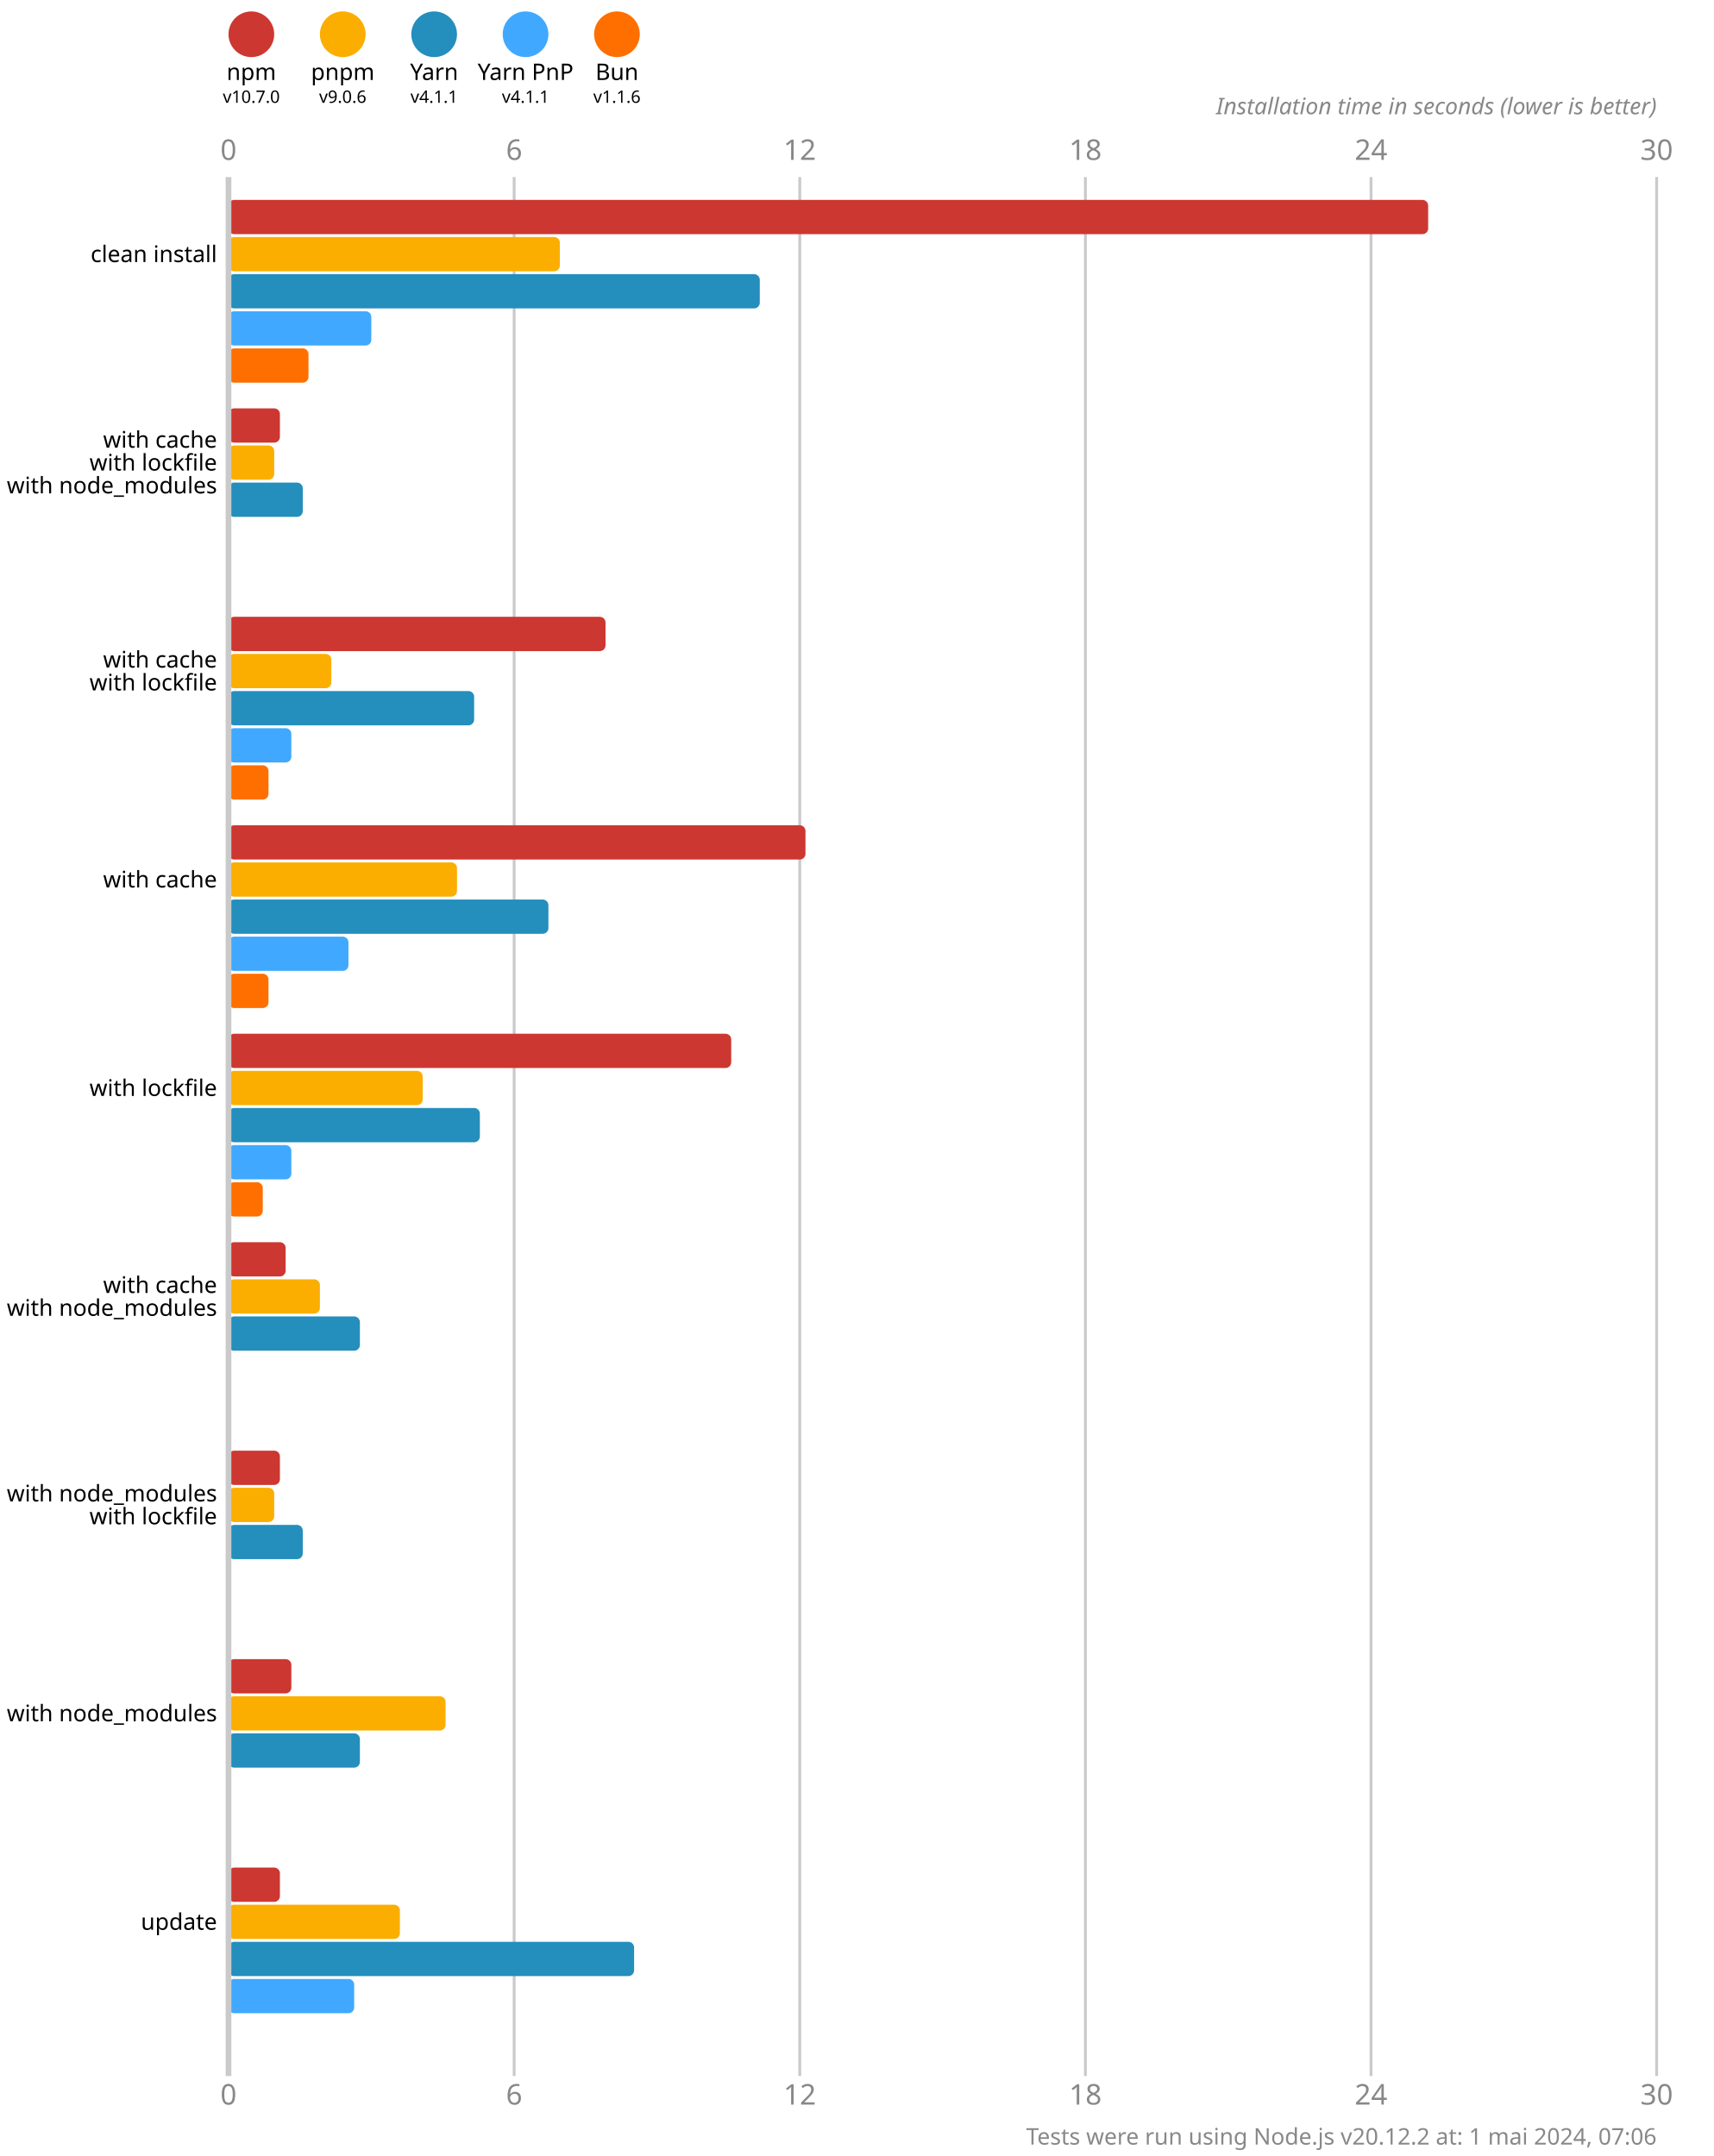
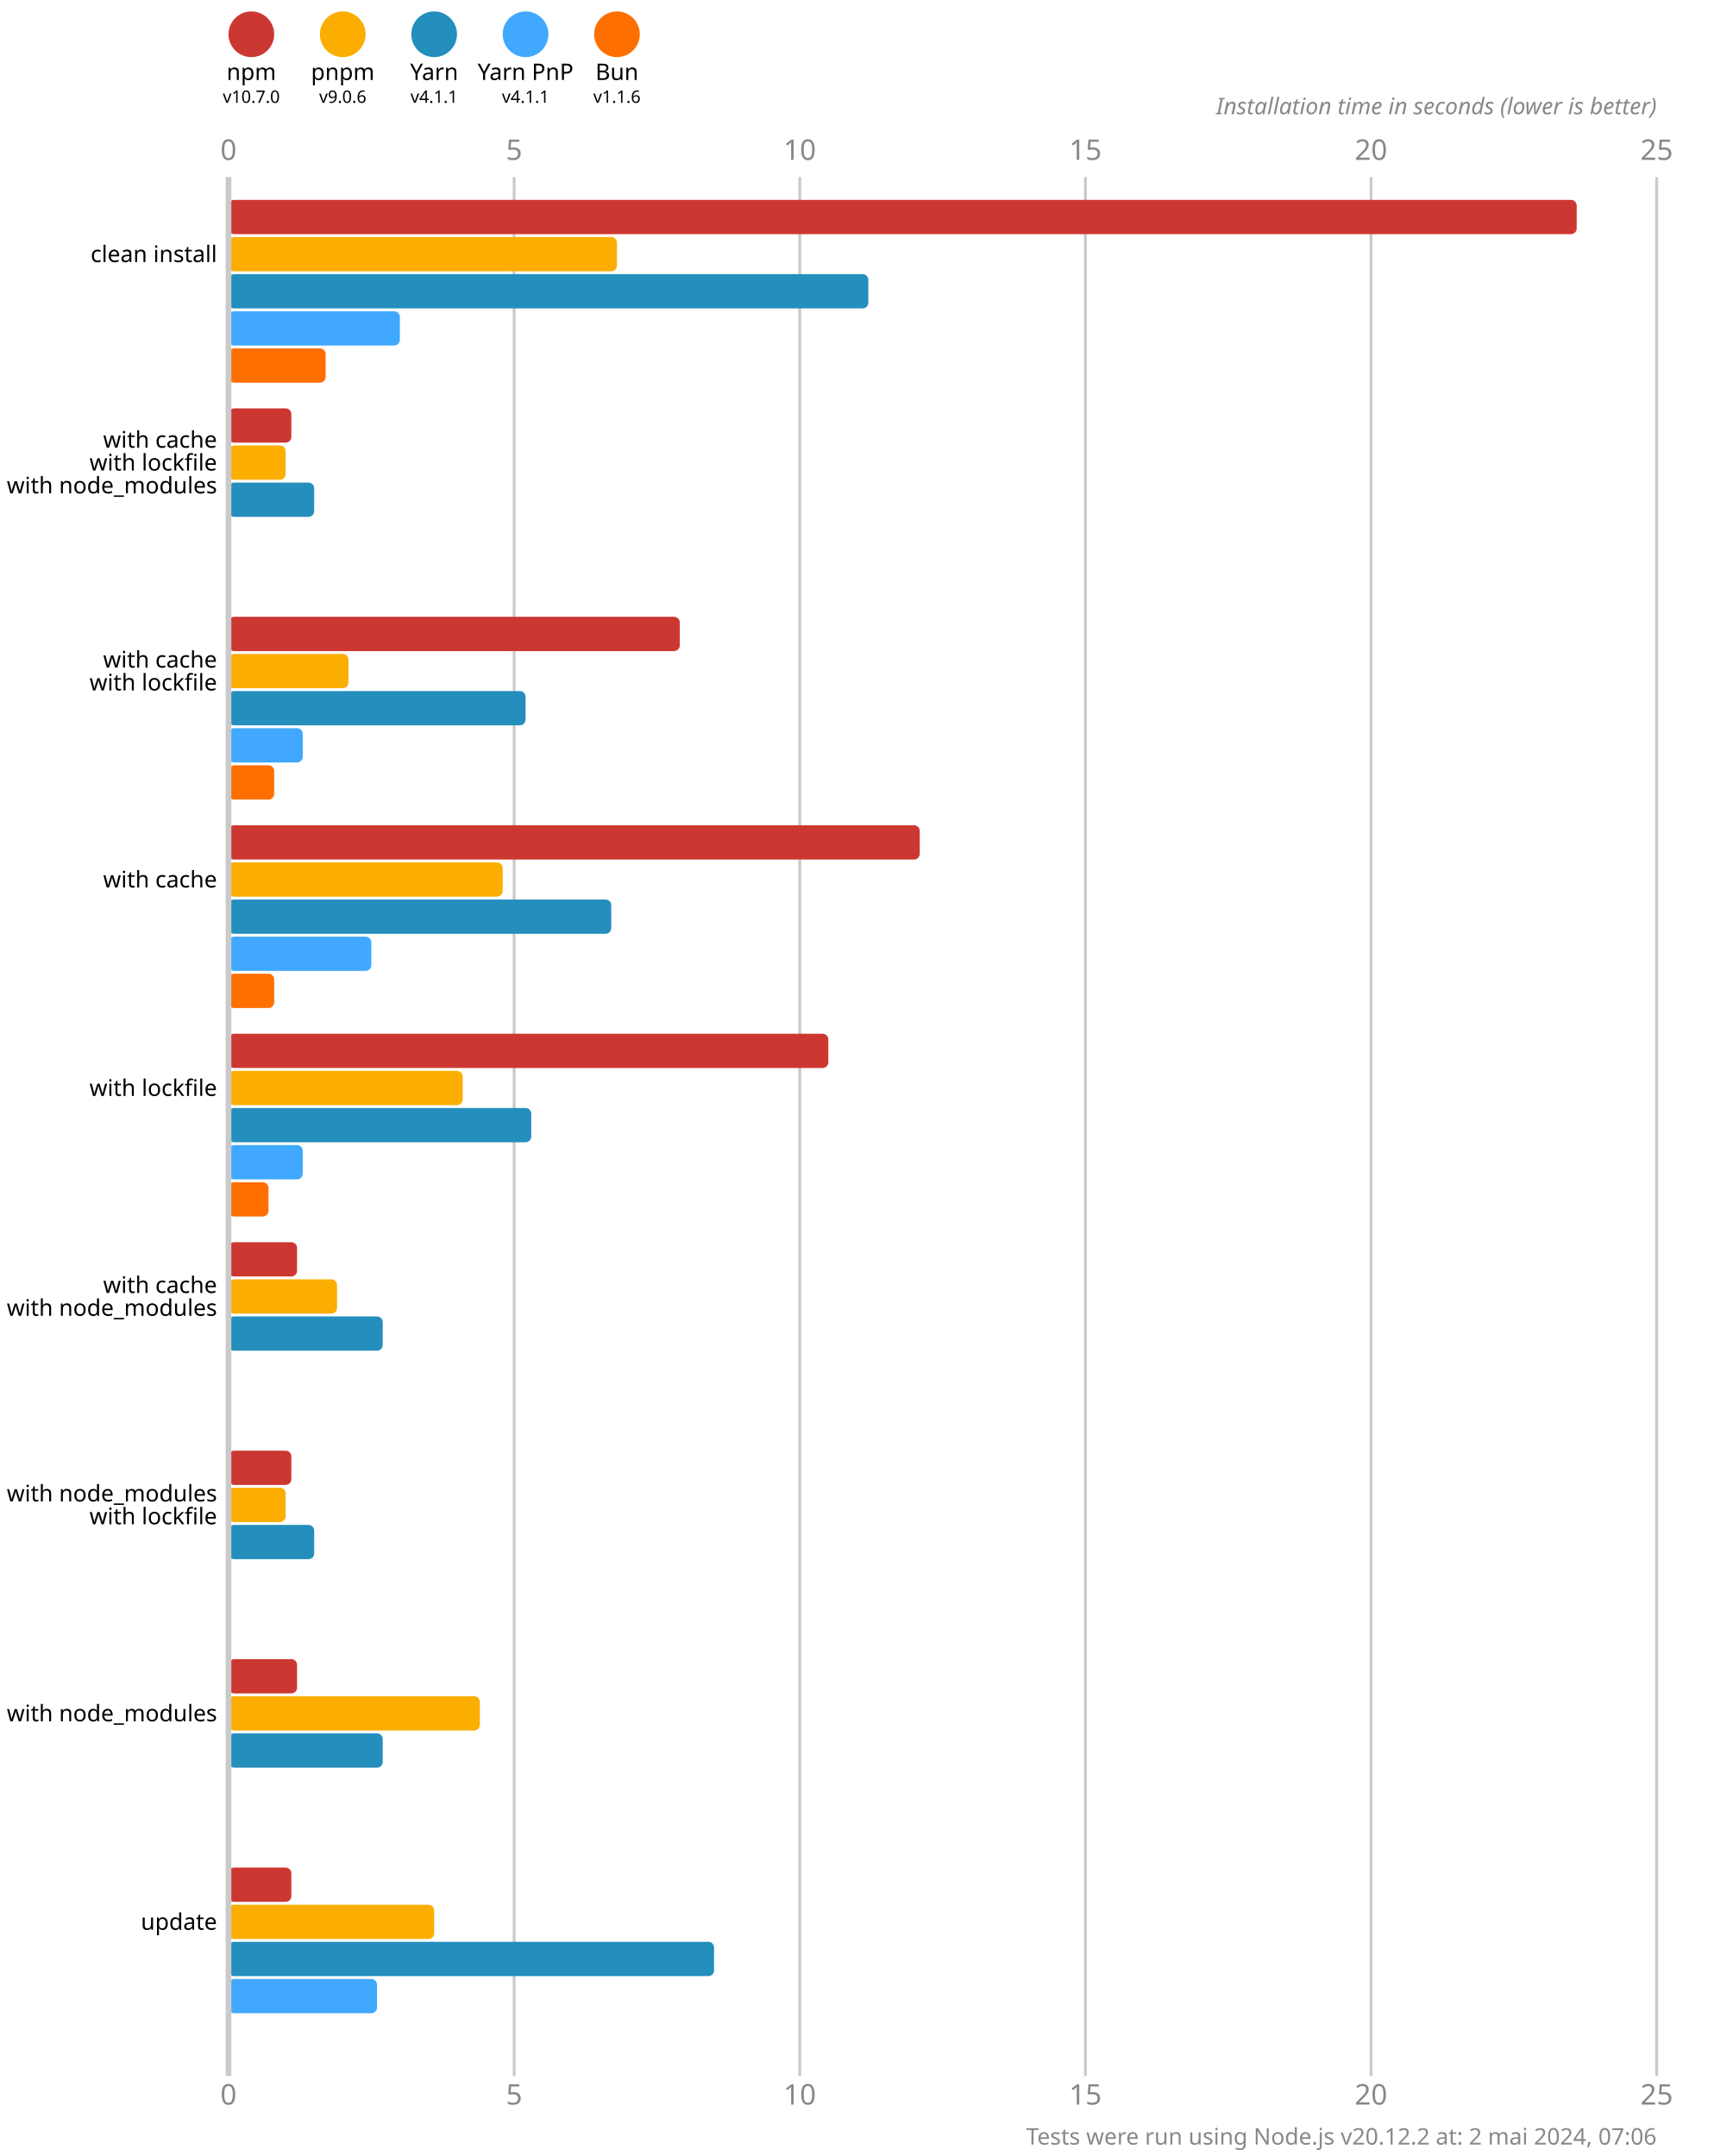
<svg xmlns="http://www.w3.org/2000/svg" version="1.1" viewBox="0 0 300 377.5">
  <style>
    .font { font-family: sans-serif; }
    .s3 { font-size: 3px; }
    .s4 { font-size: 4px; }
    .s5 { font-size: 5px; }
    .line { stroke: #cacaca; }
    .width { stroke-width: 0.5; }
    .text { fill: #888; }
  </style>
  <rect x="0" y="0" width="300" height="377.5" fill="#fff" />
  <circle cx="44" cy="6" r="4" fill="#cd3731" />
  <text x="44" y="14" class="font s4" text-anchor="middle">npm</text>
  <text x="44" y="18" class="font s3" text-anchor="middle">v10.7.0</text>
  <circle cx="60" cy="6" r="4" fill="#fbae00" />
  <text x="60" y="14" class="font s4" text-anchor="middle">pnpm</text>
  <text x="60" y="18" class="font s3" text-anchor="middle">v9.0.6</text>
  <circle cx="76" cy="6" r="4" fill="#248ebd" />
  <text x="76" y="14" class="font s4" text-anchor="middle">Yarn</text>
  <text x="76" y="18" class="font s3" text-anchor="middle">v4.1.1</text>
  <circle cx="92" cy="6" r="4" fill="#40a9ff" />
  <text x="92" y="14" class="font s4" text-anchor="middle">Yarn PnP</text>
  <text x="92" y="18" class="font s3" text-anchor="middle">v4.1.1</text>
  <circle cx="108" cy="6" r="4" fill="#ff6f00" />
  <text x="108" y="14" class="font s4" text-anchor="middle">Bun</text>
  <text x="108" y="18" class="font s3" text-anchor="middle">v1.1.6</text>
  <text x="40" y="28" class="font s5 text" text-anchor="middle">0</text>
  <text x="40" y="368.5" class="font s5 text" text-anchor="middle">0</text>
  <line x1="90" y1="31" x2="90" y2="363.5" class="line width" />
-   <text x="90" y="28" class="font s5 text" text-anchor="middle">6</text>
-   <text x="90" y="368.5" class="font s5 text" text-anchor="middle">6</text>
+   <text x="90" y="28" class="font s5 text" text-anchor="middle">5</text>
+   <text x="90" y="368.5" class="font s5 text" text-anchor="middle">5</text>
  <line x1="140" y1="31" x2="140" y2="363.5" class="line width" />
-   <text x="140" y="28" class="font s5 text" text-anchor="middle">12</text>
-   <text x="140" y="368.5" class="font s5 text" text-anchor="middle">12</text>
+   <text x="140" y="28" class="font s5 text" text-anchor="middle">10</text>
+   <text x="140" y="368.5" class="font s5 text" text-anchor="middle">10</text>
  <line x1="190" y1="31" x2="190" y2="363.5" class="line width" />
-   <text x="190" y="28" class="font s5 text" text-anchor="middle">18</text>
-   <text x="190" y="368.5" class="font s5 text" text-anchor="middle">18</text>
+   <text x="190" y="28" class="font s5 text" text-anchor="middle">15</text>
+   <text x="190" y="368.5" class="font s5 text" text-anchor="middle">15</text>
  <line x1="240" y1="31" x2="240" y2="363.5" class="line width" />
-   <text x="240" y="28" class="font s5 text" text-anchor="middle">24</text>
-   <text x="240" y="368.5" class="font s5 text" text-anchor="middle">24</text>
+   <text x="240" y="28" class="font s5 text" text-anchor="middle">20</text>
+   <text x="240" y="368.5" class="font s5 text" text-anchor="middle">20</text>
  <line x1="290" y1="31" x2="290" y2="363.5" class="line width" />
-   <text x="290" y="28" class="font s5 text" text-anchor="middle">30</text>
-   <text x="290" y="368.5" class="font s5 text" text-anchor="middle">30</text>
+   <text x="290" y="28" class="font s5 text" text-anchor="middle">25</text>
+   <text x="290" y="368.5" class="font s5 text" text-anchor="middle">25</text>
  <text x="290" y="20" class="font s4 text" font-style="italic" text-anchor="end">Installation time in seconds (lower is better)</text>
-   <rect x="40" y="35" width="210" height="6" fill="#cd3731" rx="1" ry="1" />
-   <rect x="40" y="41.5" width="58" height="6" fill="#fbae00" rx="1" ry="1" />
-   <rect x="40" y="48" width="93" height="6" fill="#248ebd" rx="1" ry="1" />
-   <rect x="40" y="54.5" width="25" height="6" fill="#40a9ff" rx="1" ry="1" />
-   <rect x="40" y="61" width="14" height="6" fill="#ff6f00" rx="1" ry="1" />
-   <rect x="40" y="71.5" width="9" height="6" fill="#cd3731" rx="1" ry="1" />
-   <rect x="40" y="78" width="8" height="6" fill="#fbae00" rx="1" ry="1" />
-   <rect x="40" y="84.5" width="13" height="6" fill="#248ebd" rx="1" ry="1" />
+   <rect x="40" y="35" width="236" height="6" fill="#cd3731" rx="1" ry="1" />
+   <rect x="40" y="41.5" width="68" height="6" fill="#fbae00" rx="1" ry="1" />
+   <rect x="40" y="48" width="112" height="6" fill="#248ebd" rx="1" ry="1" />
+   <rect x="40" y="54.5" width="30" height="6" fill="#40a9ff" rx="1" ry="1" />
+   <rect x="40" y="61" width="17" height="6" fill="#ff6f00" rx="1" ry="1" />
+   <rect x="40" y="71.5" width="11" height="6" fill="#cd3731" rx="1" ry="1" />
+   <rect x="40" y="78" width="10" height="6" fill="#fbae00" rx="1" ry="1" />
+   <rect x="40" y="84.5" width="15" height="6" fill="#248ebd" rx="1" ry="1" />
  <rect x="40" y="91" width="0" height="6" fill="#40a9ff" rx="1" ry="1" />
  <rect x="40" y="97.5" width="0" height="6" fill="#ff6f00" rx="1" ry="1" />
-   <rect x="40" y="108" width="66" height="6" fill="#cd3731" rx="1" ry="1" />
-   <rect x="40" y="114.5" width="18" height="6" fill="#fbae00" rx="1" ry="1" />
-   <rect x="40" y="121" width="43" height="6" fill="#248ebd" rx="1" ry="1" />
-   <rect x="40" y="127.5" width="11" height="6" fill="#40a9ff" rx="1" ry="1" />
-   <rect x="40" y="134" width="7" height="6" fill="#ff6f00" rx="1" ry="1" />
-   <rect x="40" y="144.5" width="101" height="6" fill="#cd3731" rx="1" ry="1" />
-   <rect x="40" y="151" width="40" height="6" fill="#fbae00" rx="1" ry="1" />
-   <rect x="40" y="157.5" width="56" height="6" fill="#248ebd" rx="1" ry="1" />
-   <rect x="40" y="164" width="21" height="6" fill="#40a9ff" rx="1" ry="1" />
-   <rect x="40" y="170.5" width="7" height="6" fill="#ff6f00" rx="1" ry="1" />
-   <rect x="40" y="181" width="88" height="6" fill="#cd3731" rx="1" ry="1" />
-   <rect x="40" y="187.5" width="34" height="6" fill="#fbae00" rx="1" ry="1" />
-   <rect x="40" y="194" width="44" height="6" fill="#248ebd" rx="1" ry="1" />
-   <rect x="40" y="200.5" width="11" height="6" fill="#40a9ff" rx="1" ry="1" />
-   <rect x="40" y="207" width="6" height="6" fill="#ff6f00" rx="1" ry="1" />
-   <rect x="40" y="217.5" width="10" height="6" fill="#cd3731" rx="1" ry="1" />
-   <rect x="40" y="224" width="16" height="6" fill="#fbae00" rx="1" ry="1" />
-   <rect x="40" y="230.5" width="23" height="6" fill="#248ebd" rx="1" ry="1" />
+   <rect x="40" y="108" width="79" height="6" fill="#cd3731" rx="1" ry="1" />
+   <rect x="40" y="114.5" width="21" height="6" fill="#fbae00" rx="1" ry="1" />
+   <rect x="40" y="121" width="52" height="6" fill="#248ebd" rx="1" ry="1" />
+   <rect x="40" y="127.5" width="13" height="6" fill="#40a9ff" rx="1" ry="1" />
+   <rect x="40" y="134" width="8" height="6" fill="#ff6f00" rx="1" ry="1" />
+   <rect x="40" y="144.5" width="121" height="6" fill="#cd3731" rx="1" ry="1" />
+   <rect x="40" y="151" width="48" height="6" fill="#fbae00" rx="1" ry="1" />
+   <rect x="40" y="157.5" width="67" height="6" fill="#248ebd" rx="1" ry="1" />
+   <rect x="40" y="164" width="25" height="6" fill="#40a9ff" rx="1" ry="1" />
+   <rect x="40" y="170.5" width="8" height="6" fill="#ff6f00" rx="1" ry="1" />
+   <rect x="40" y="181" width="105" height="6" fill="#cd3731" rx="1" ry="1" />
+   <rect x="40" y="187.5" width="41" height="6" fill="#fbae00" rx="1" ry="1" />
+   <rect x="40" y="194" width="53" height="6" fill="#248ebd" rx="1" ry="1" />
+   <rect x="40" y="200.5" width="13" height="6" fill="#40a9ff" rx="1" ry="1" />
+   <rect x="40" y="207" width="7" height="6" fill="#ff6f00" rx="1" ry="1" />
+   <rect x="40" y="217.5" width="12" height="6" fill="#cd3731" rx="1" ry="1" />
+   <rect x="40" y="224" width="19" height="6" fill="#fbae00" rx="1" ry="1" />
+   <rect x="40" y="230.5" width="27" height="6" fill="#248ebd" rx="1" ry="1" />
  <rect x="40" y="237" width="0" height="6" fill="#40a9ff" rx="1" ry="1" />
  <rect x="40" y="243.5" width="0" height="6" fill="#ff6f00" rx="1" ry="1" />
-   <rect x="40" y="254" width="9" height="6" fill="#cd3731" rx="1" ry="1" />
-   <rect x="40" y="260.5" width="8" height="6" fill="#fbae00" rx="1" ry="1" />
-   <rect x="40" y="267" width="13" height="6" fill="#248ebd" rx="1" ry="1" />
+   <rect x="40" y="254" width="11" height="6" fill="#cd3731" rx="1" ry="1" />
+   <rect x="40" y="260.5" width="10" height="6" fill="#fbae00" rx="1" ry="1" />
+   <rect x="40" y="267" width="15" height="6" fill="#248ebd" rx="1" ry="1" />
  <rect x="40" y="273.5" width="0" height="6" fill="#40a9ff" rx="1" ry="1" />
  <rect x="40" y="280" width="0" height="6" fill="#ff6f00" rx="1" ry="1" />
-   <rect x="40" y="290.5" width="11" height="6" fill="#cd3731" rx="1" ry="1" />
-   <rect x="40" y="297" width="38" height="6" fill="#fbae00" rx="1" ry="1" />
-   <rect x="40" y="303.5" width="23" height="6" fill="#248ebd" rx="1" ry="1" />
+   <rect x="40" y="290.5" width="12" height="6" fill="#cd3731" rx="1" ry="1" />
+   <rect x="40" y="297" width="44" height="6" fill="#fbae00" rx="1" ry="1" />
+   <rect x="40" y="303.5" width="27" height="6" fill="#248ebd" rx="1" ry="1" />
  <rect x="40" y="310" width="0" height="6" fill="#40a9ff" rx="1" ry="1" />
  <rect x="40" y="316.5" width="0" height="6" fill="#ff6f00" rx="1" ry="1" />
-   <rect x="40" y="327" width="9" height="6" fill="#cd3731" rx="1" ry="1" />
-   <rect x="40" y="333.5" width="30" height="6" fill="#fbae00" rx="1" ry="1" />
-   <rect x="40" y="340" width="71" height="6" fill="#248ebd" rx="1" ry="1" />
-   <rect x="40" y="346.5" width="22" height="6" fill="#40a9ff" rx="1" ry="1" />
+   <rect x="40" y="327" width="11" height="6" fill="#cd3731" rx="1" ry="1" />
+   <rect x="40" y="333.5" width="36" height="6" fill="#fbae00" rx="1" ry="1" />
+   <rect x="40" y="340" width="85" height="6" fill="#248ebd" rx="1" ry="1" />
+   <rect x="40" y="346.5" width="26" height="6" fill="#40a9ff" rx="1" ry="1" />
  <rect x="40" y="353" width="0" height="6" fill="#ff6f00" rx="1" ry="1" />
  <line x1="40" y1="31" x2="40" y2="363.5" class="line" />
  <text x="38" y="44.5" class="font s4" dominant-baseline="middle" text-anchor="end">clean install</text>
  <text x="38" y="77" class="font s4" dominant-baseline="middle" text-anchor="end">with cache</text>
  <text x="38" y="81" class="font s4" dominant-baseline="middle" text-anchor="end">with lockfile</text>
  <text x="38" y="85" class="font s4" dominant-baseline="middle" text-anchor="end">with node_modules</text>
  <text x="38" y="115.5" class="font s4" dominant-baseline="middle" text-anchor="end">with cache</text>
  <text x="38" y="119.5" class="font s4" dominant-baseline="middle" text-anchor="end">with lockfile</text>
  <text x="38" y="154" class="font s4" dominant-baseline="middle" text-anchor="end">with cache</text>
  <text x="38" y="190.5" class="font s4" dominant-baseline="middle" text-anchor="end">with lockfile</text>
  <text x="38" y="225" class="font s4" dominant-baseline="middle" text-anchor="end">with cache</text>
  <text x="38" y="229" class="font s4" dominant-baseline="middle" text-anchor="end">with node_modules</text>
  <text x="38" y="261.5" class="font s4" dominant-baseline="middle" text-anchor="end">with node_modules</text>
  <text x="38" y="265.5" class="font s4" dominant-baseline="middle" text-anchor="end">with lockfile</text>
  <text x="38" y="300" class="font s4" dominant-baseline="middle" text-anchor="end">with node_modules</text>
  <text x="38" y="336.5" class="font s4" dominant-baseline="middle" text-anchor="end">update</text>
-   <text x="290" y="375.5" class="font s4 text" text-anchor="end">Tests were run using Node.js v20.12.2 at: 1 mai 2024, 07:06</text>
+   <text x="290" y="375.5" class="font s4 text" text-anchor="end">Tests were run using Node.js v20.12.2 at: 2 mai 2024, 07:06</text>
</svg>
